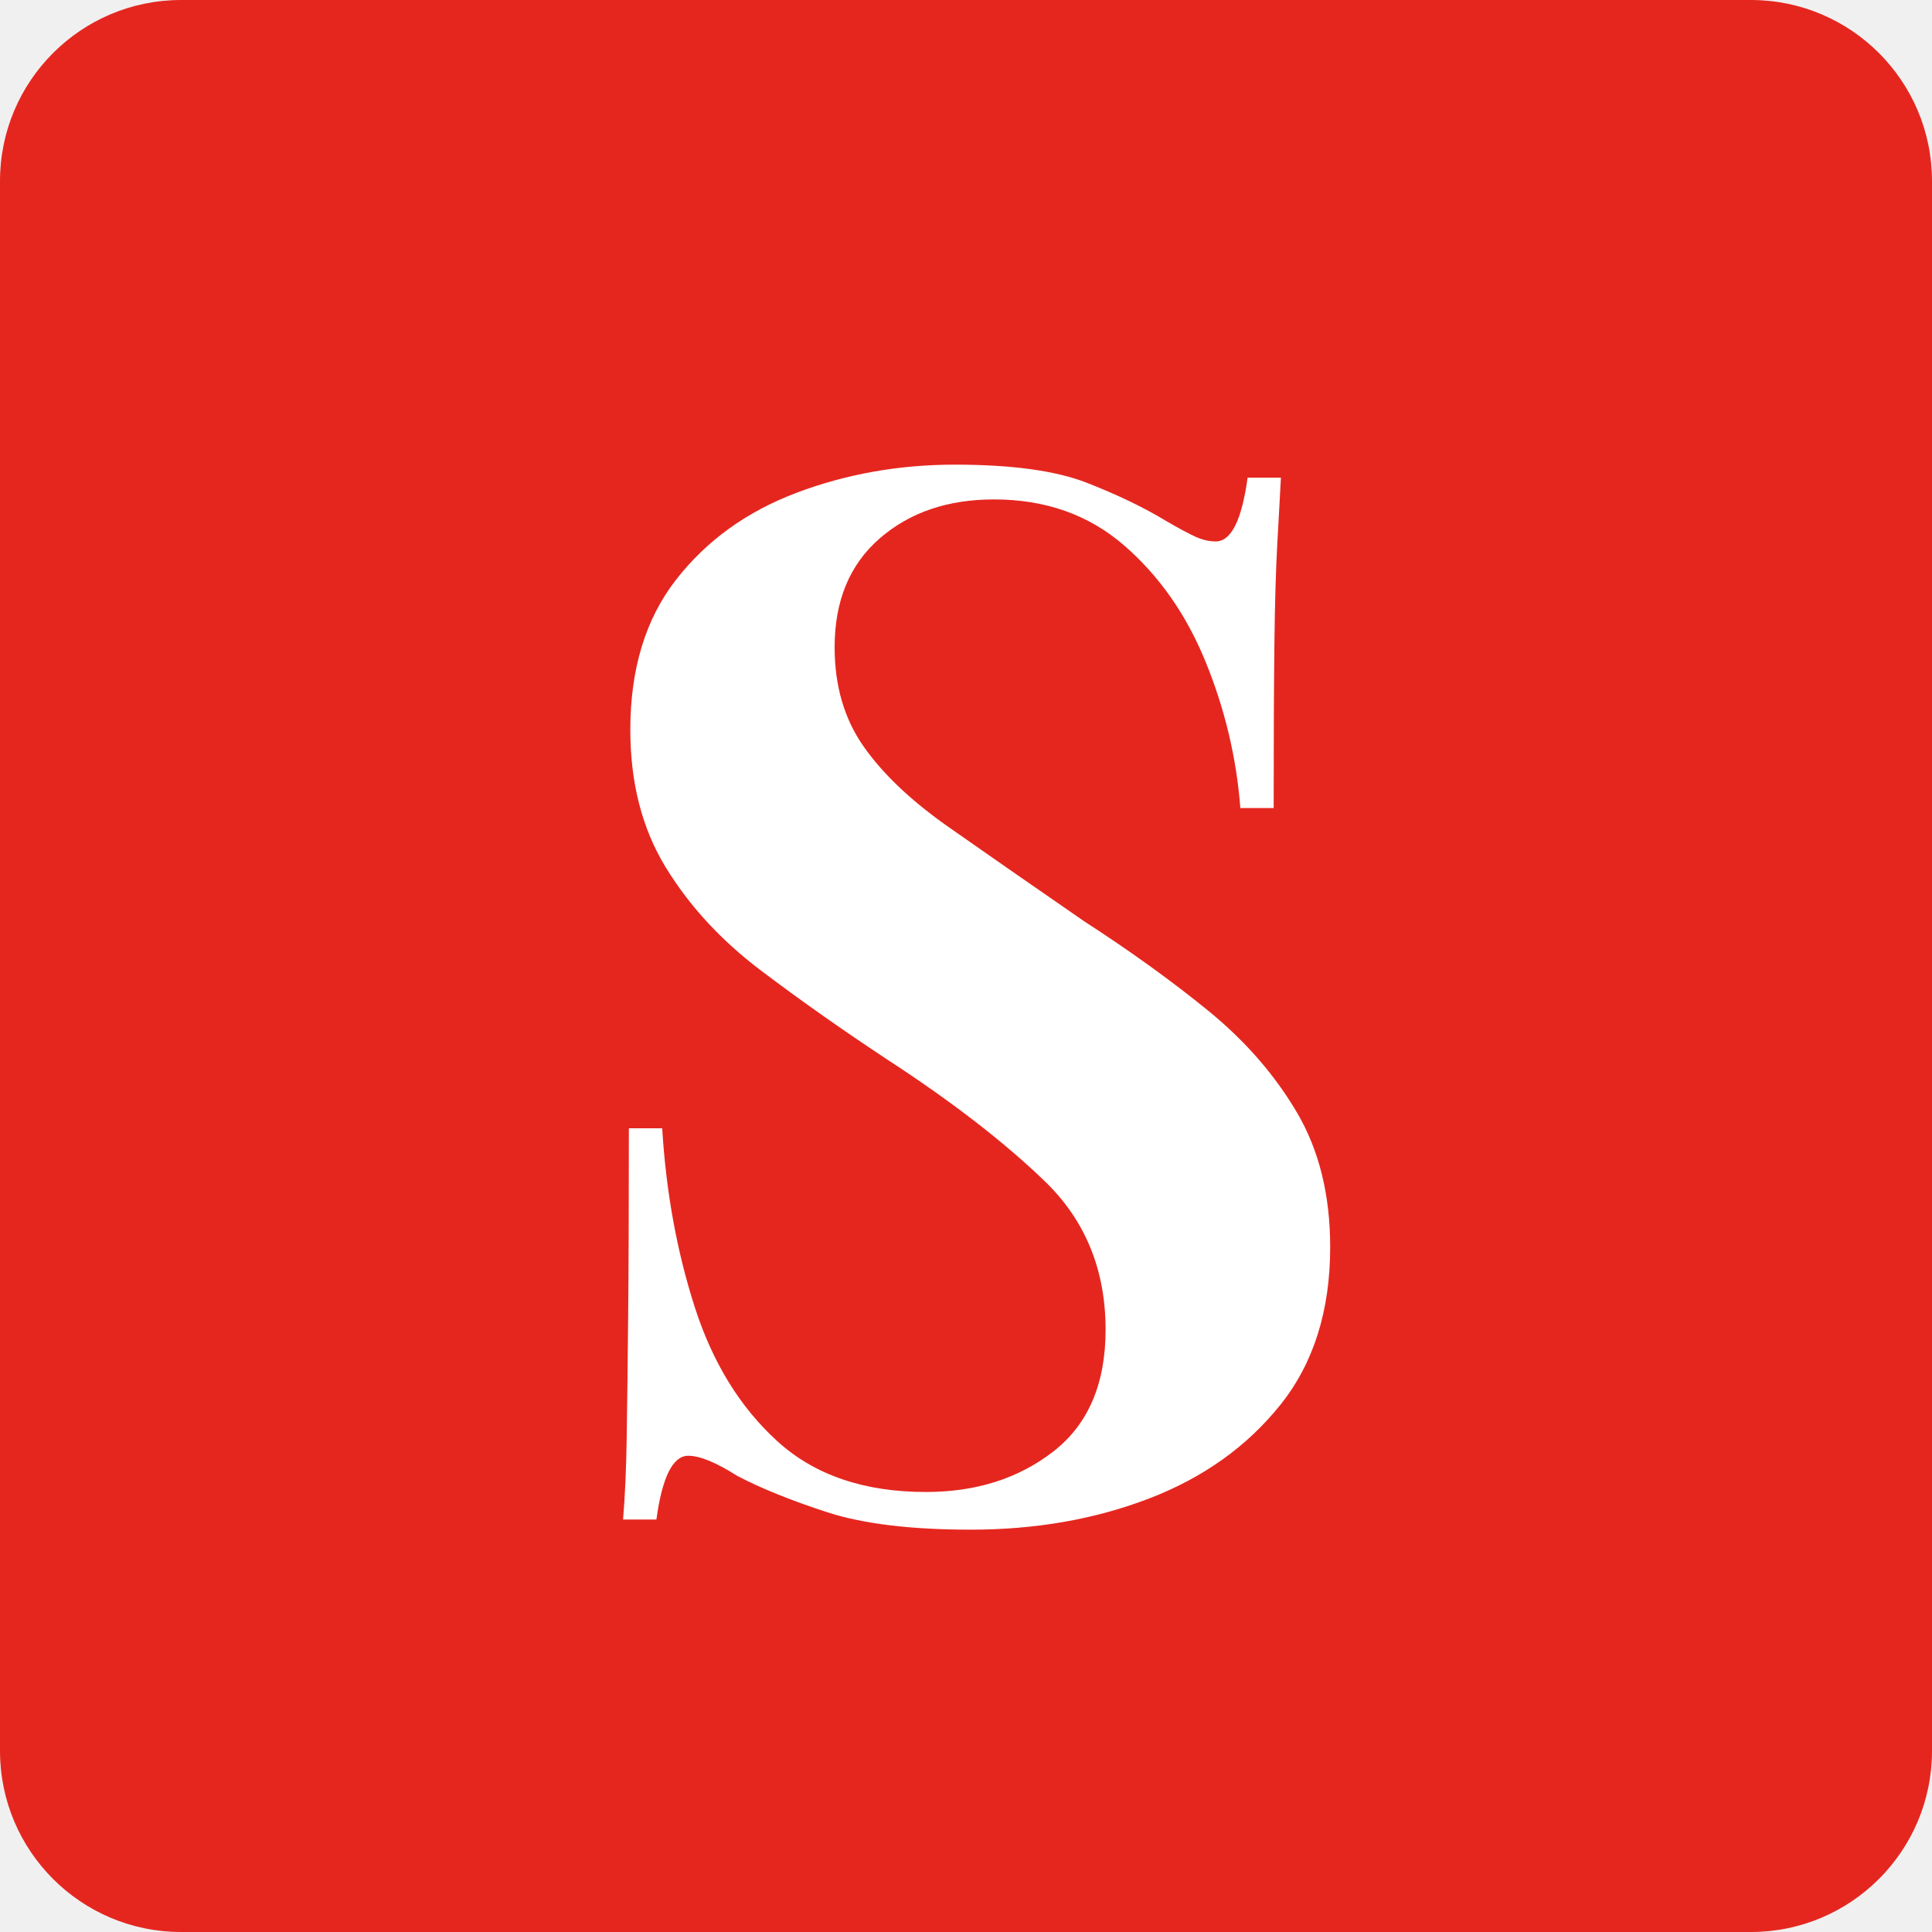
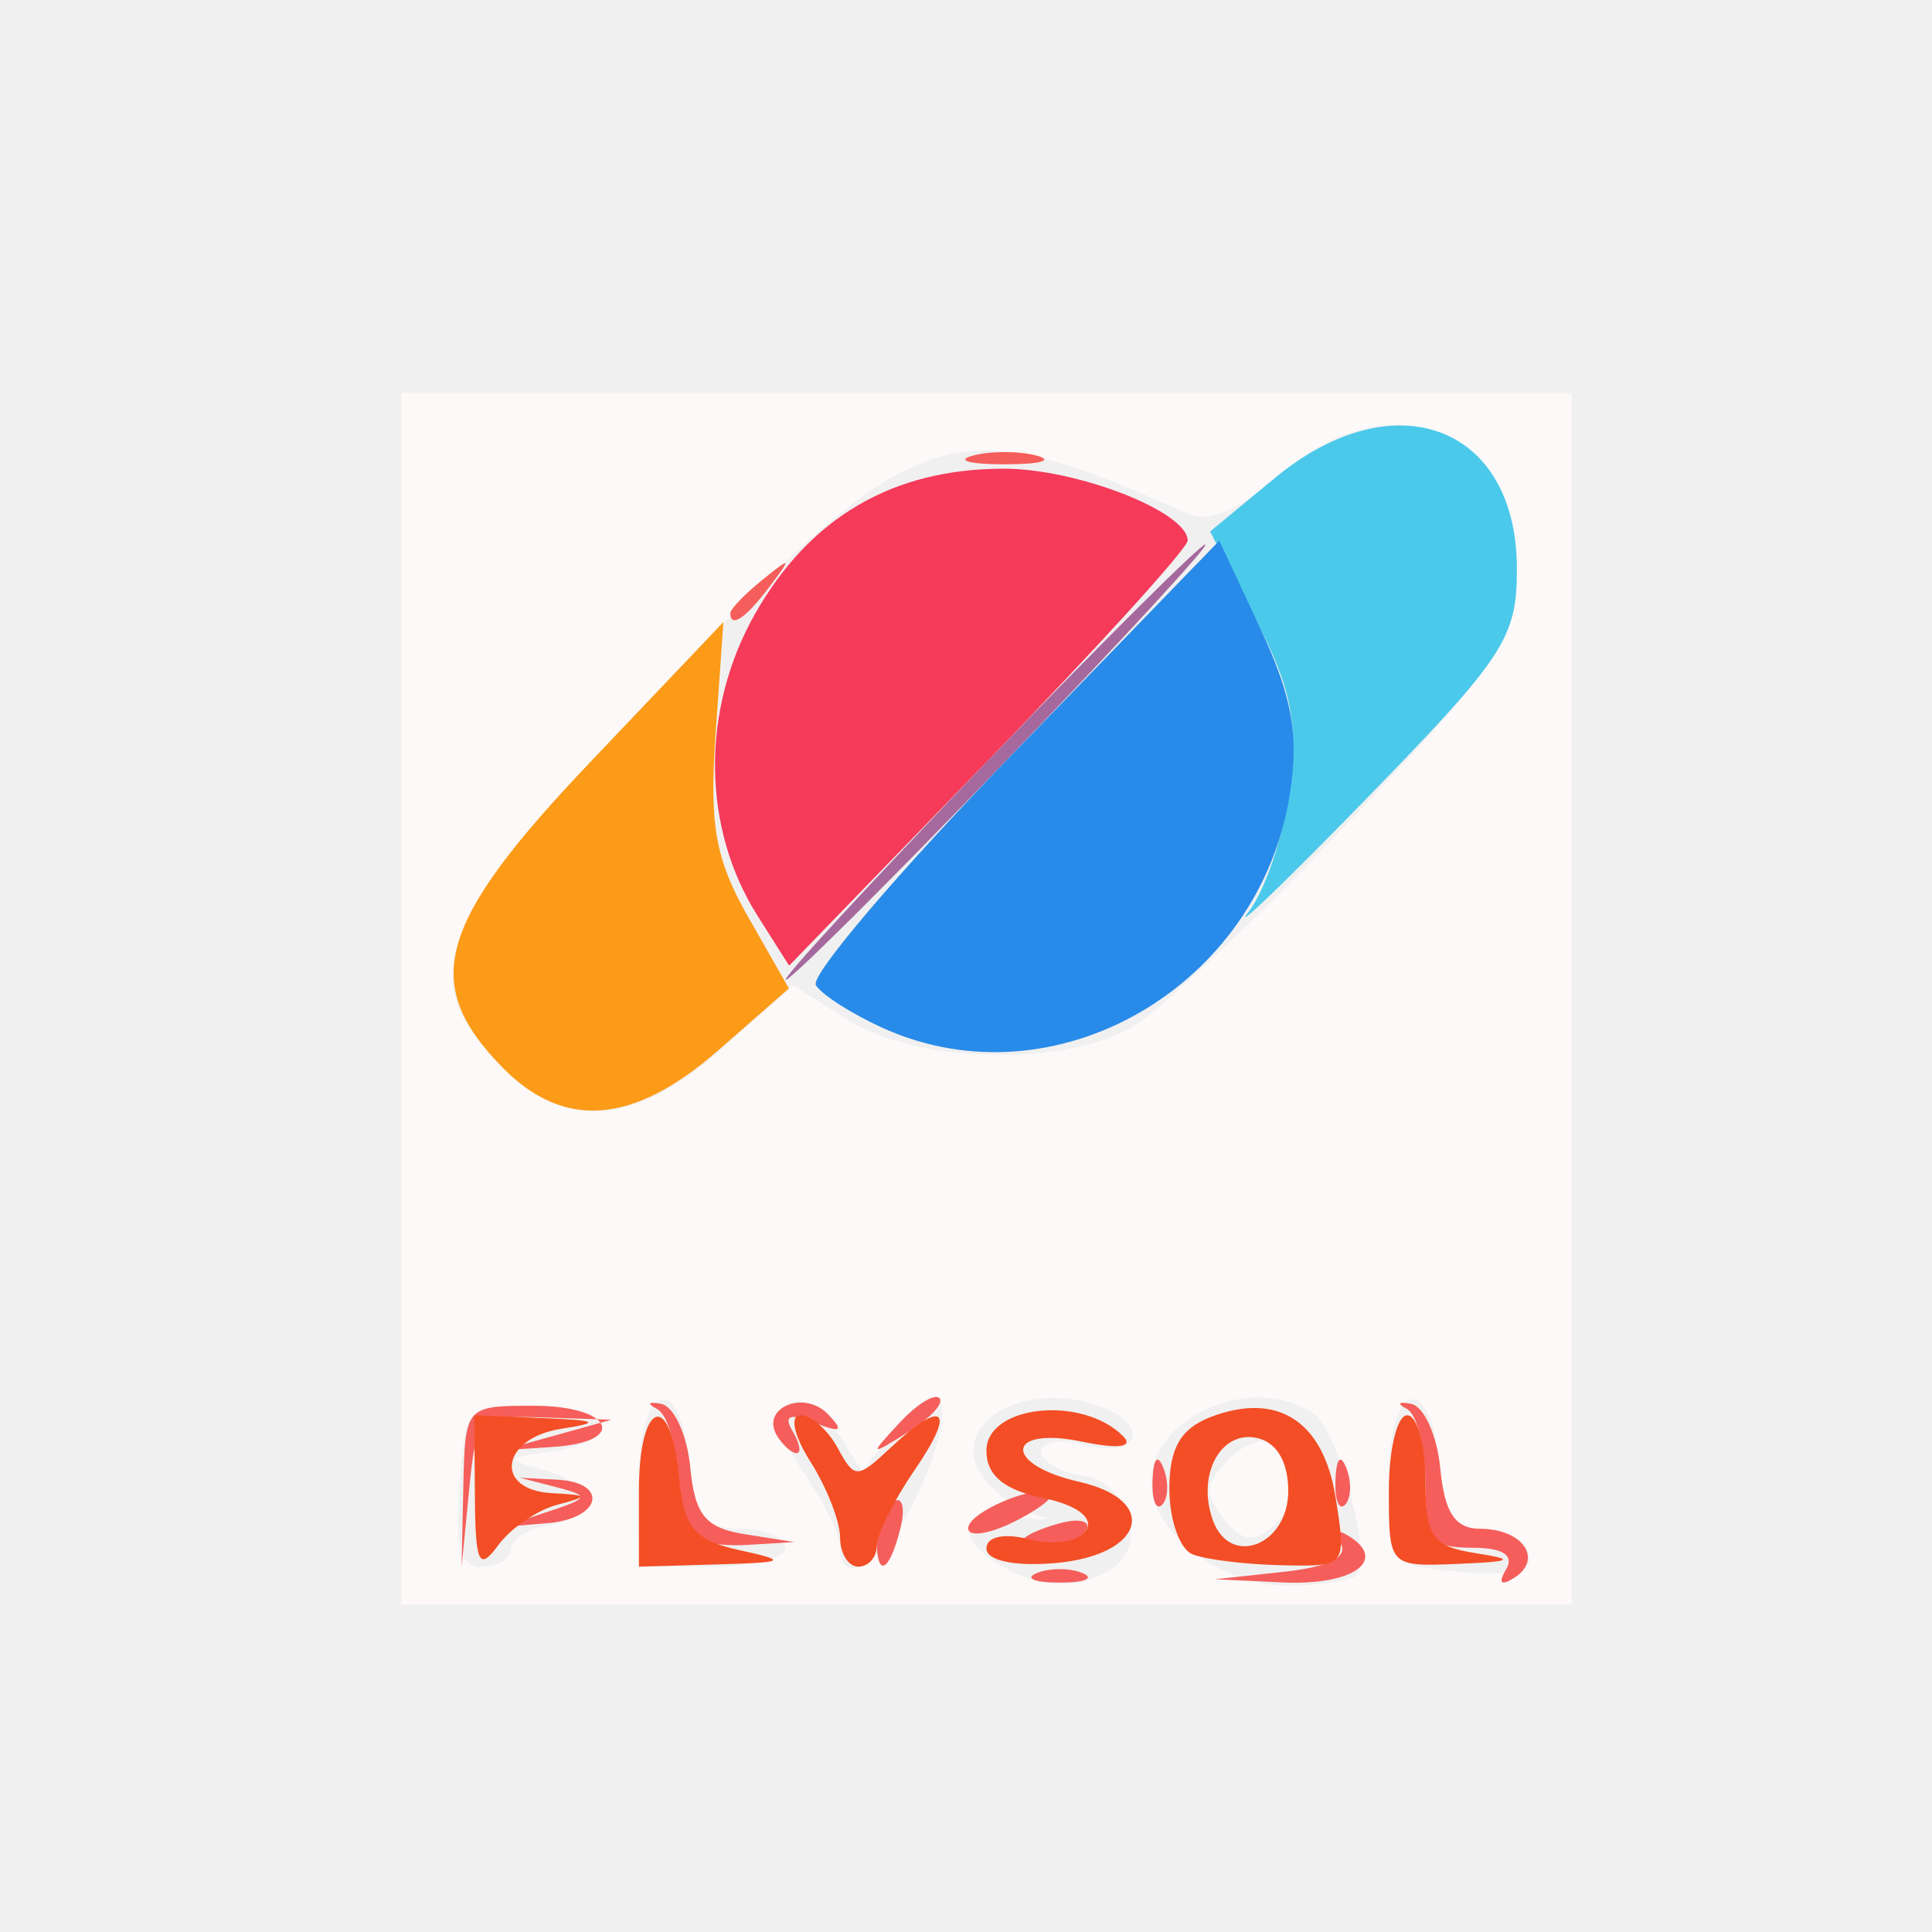
- <svg xmlns="http://www.w3.org/2000/svg" width="32px" height="32px" viewBox="0 0 32 32" version="1.1">
-   <g id="Page-1" stroke="none" stroke-width="1" fill="none" fill-rule="evenodd">
-     <g id="Group">
-       <rect id="Rectangle" fill="#E5261F" x="0" y="0" width="32" height="32" rx="3" />
-       <path d="M16.08,25.336 C17.152,25.336 18.136,25.164 19.032,24.82 C19.928,24.476 20.652,23.96 21.204,23.272 C21.756,22.584 22.032,21.712 22.032,20.656 C22.032,19.792 21.848,19.048 21.48,18.424 C21.112,17.8 20.624,17.24 20.016,16.744 C19.408,16.248 18.72,15.752 17.952,15.256 C17.072,14.648 16.324,14.128 15.708,13.696 C15.092,13.264 14.624,12.82 14.304,12.364 C13.984,11.908 13.824,11.36 13.824,10.72 C13.824,9.952 14.072,9.352 14.568,8.92 C15.064,8.488 15.696,8.272 16.464,8.272 C17.312,8.272 18.028,8.524 18.612,9.028 C19.196,9.532 19.648,10.176 19.968,10.96 C20.288,11.744 20.48,12.552 20.544,13.384 L20.544,13.384 L21.096,13.384 C21.096,12.264 21.1,11.36 21.108,10.672 C21.116,9.984 21.132,9.428 21.156,9.004 L21.17,8.757 C21.188,8.437 21.203,8.155 21.216,7.912 L21.216,7.912 L20.664,7.912 C20.568,8.616 20.392,8.968 20.136,8.968 C20.024,8.968 19.908,8.94 19.788,8.884 C19.668,8.828 19.512,8.744 19.32,8.632 C18.952,8.408 18.512,8.196 18,7.996 C17.488,7.796 16.76,7.696 15.816,7.696 C14.888,7.696 14.012,7.852 13.188,8.164 C12.364,8.476 11.7,8.956 11.196,9.604 C10.692,10.252 10.44,11.08 10.44,12.088 C10.44,12.968 10.636,13.728 11.028,14.368 C11.42,15.008 11.944,15.576 12.6,16.072 C13.256,16.568 13.96,17.064 14.712,17.56 C15.768,18.248 16.632,18.916 17.304,19.564 C17.976,20.212 18.312,21.032 18.312,22.024 C18.312,22.92 18.024,23.592 17.448,24.04 C16.872,24.488 16.168,24.712 15.336,24.712 C14.312,24.712 13.492,24.432 12.876,23.872 C12.26,23.312 11.804,22.572 11.508,21.652 C11.212,20.732 11.032,19.744 10.968,18.688 L10.968,18.688 L10.416,18.688 C10.416,19.952 10.412,20.996 10.404,21.82 C10.396,22.644 10.388,23.312 10.38,23.824 C10.372,24.336 10.352,24.784 10.32,25.168 L10.32,25.168 L10.872,25.168 C10.968,24.464 11.144,24.112 11.4,24.112 C11.592,24.112 11.864,24.224 12.216,24.448 C12.616,24.656 13.112,24.856 13.704,25.048 C14.296,25.24 15.088,25.336 16.08,25.336 Z" id="S" fill="#FFFFFF" fill-rule="nonzero" />
+ <svg xmlns="http://www.w3.org/2000/svg" version="1.1" id="svg315" width="64" height="64" viewBox="0 0 64 64">
+   <defs id="defs319" />
+   <g id="g321">
+     <g id="g325" transform="translate(-0.2711861,1.355932)">
+       <path style="fill:#fcf9f8;stroke-width:0.616" d="M 13.559,31.729 V 11.661 H 32.949 52.339 V 31.729 51.797 H 32.949 13.559 Z m 23.539,18.886 c 1.225,-0.804 0.576,-2.866 -0.975,-3.094 -0.746,-0.11 -1.357,-0.468 -1.357,-0.796 0,-0.327 0.682,-0.418 1.515,-0.202 1.657,0.43 2.127,-0.62 0.556,-1.243 -2.65,-1.053 -5.359,0.609 -3.919,2.404 0.398,0.497 1.181,1.023 1.741,1.17 0.559,0.147 0.267,0.171 -0.65,0.053 -1.878,-0.24 -2.207,0.621 -0.606,1.586 1.304,0.786 2.617,0.829 3.695,0.122 z m 8.1,0.21 c 0.553,-0.572 -0.591,-4.817 -1.451,-5.381 -2.013,-1.321 -5.346,0.127 -5.346,2.322 0,1.617 2.333,3.404 4.444,3.404 1.111,0 2.17,-0.155 2.353,-0.345 z m -4.392,-1.874 c -0.65,-0.811 -0.622,-1.15 0.164,-1.963 1.016,-1.052 2.278,-0.668 2.278,0.693 0,0.455 -0.373,1.147 -0.829,1.539 -0.631,0.542 -1.015,0.478 -1.614,-0.268 z m 9.991,0.921 c -0.192,-0.321 -0.861,-0.584 -1.486,-0.584 -0.834,0 -1.188,-0.531 -1.328,-1.99 -0.31,-3.25 -1.705,-2.98 -1.705,0.33 0,2.736 0.068,2.842 1.969,3.046 2.294,0.246 3.036,0.013 2.549,-0.803 z m -33.603,0.087 c 0,-0.321 0.556,-0.674 1.236,-0.784 1.67,-0.271 1.586,-1.366 -0.14,-1.833 -1.336,-0.361 -1.323,-0.39 0.286,-0.627 2.485,-0.367 2.013,-1.503 -0.625,-1.503 -2.24,0 -2.275,0.038 -2.459,2.665 -0.145,2.077 0.022,2.665 0.757,2.665 0.519,0 0.944,-0.263 0.944,-0.584 z m 9.089,-0.044 c 0,-0.345 -0.664,-0.627 -1.476,-0.627 -1.215,0 -1.51,-0.353 -1.666,-1.99 -0.312,-3.274 -1.705,-2.972 -1.705,0.37 v 2.874 h 2.424 c 1.333,0 2.424,-0.282 2.424,-0.627 z m 4.459,-1.933 c 1.29,-2.894 0.812,-4.072 -0.811,-2 l -1.095,1.397 -0.865,-1.348 c -0.513,-0.799 -1.16,-1.159 -1.591,-0.883 -0.534,0.341 -0.402,0.936 0.496,2.242 0.673,0.978 1.223,2.087 1.223,2.464 0,1.598 1.6,0.464 2.642,-1.873 z m -6.551,-14.594 2.352,-2.104 1.839,1.161 c 2.214,1.397 6.962,1.541 9.292,0.281 0.9,-0.486 4.158,-3.553 7.241,-6.814 5.171,-5.47 5.605,-6.123 5.605,-8.425 0,-4.7 -4.175,-6.324 -7.906,-3.075 -1.256,1.094 -2.308,1.55 -2.934,1.271 -7.969,-3.55 -8.925,-3.238 -17.487,5.723 -7.577,7.929 -8.253,9.521 -5.329,12.547 2.105,2.179 4.464,1.997 7.328,-0.565 z" id="path341" />
+       <path style="fill:#4bc9eb;stroke-width:0.616" d="m 41.625,28.861 c 0.557,-0.715 1.172,-2.549 1.367,-4.076 0.284,-2.22 0.055,-3.353 -1.14,-5.655 l -1.495,-2.879 2.146,-1.773 c 3.956,-3.267 8.017,-1.744 8.017,3.007 0,2.29 -0.407,2.913 -4.954,7.585 -2.725,2.8 -4.499,4.505 -3.942,3.79 z" id="path339" />
+       <path style="fill:#fc9b17;stroke-width:0.616" d="m 16.864,33.952 c -2.667,-2.76 -2.081,-4.76 2.942,-10.043 l 4.429,-4.659 -0.259,3.711 c -0.211,3.023 -0.01,4.148 1.085,6.069 l 1.344,2.358 -2.333,2.043 c -2.841,2.488 -5.147,2.655 -7.208,0.522 z" id="path337" />
+       <path style="fill:#f55e5a;stroke-width:0.616" d="m 34.615,50.754 c 0.417,-0.174 1.098,-0.174 1.515,0 0.417,0.174 0.076,0.316 -0.757,0.316 -0.833,0 -1.174,-0.142 -0.757,-0.316 z m 8.193,-0.042 c 1.456,-0.157 2.136,-0.496 1.876,-0.932 -0.247,-0.414 -0.129,-0.506 0.3,-0.232 1.265,0.809 0.069,1.624 -2.224,1.516 L 40.523,50.959 Z m 7.352,-0.073 c 0.284,-0.475 -0.1,-0.724 -1.118,-0.724 -1.361,0 -1.551,-0.262 -1.551,-2.143 0,-1.178 -0.279,-2.286 -0.621,-2.461 -0.342,-0.175 -0.273,-0.248 0.151,-0.161 0.425,0.087 0.858,1.053 0.962,2.148 0.139,1.459 0.494,1.99 1.328,1.99 1.396,0 2.092,1.003 1.125,1.621 -0.443,0.283 -0.547,0.182 -0.277,-0.27 z m -34.54,-2.757 c 0.059,-2.656 0.071,-2.67 2.332,-2.67 2.613,0 3.161,1.198 0.625,1.365 l -1.685,0.111 1.818,-0.507 1.818,-0.507 -2.237,-0.074 c -2.181,-0.072 -2.244,-0.01 -2.483,2.439 l -0.246,2.513 z m 13.693,1.757 c 0,-0.497 0.247,-1.062 0.549,-1.255 0.302,-0.193 0.407,0.213 0.232,0.904 -0.37,1.464 -0.782,1.649 -0.782,0.351 z m -6.261,-0.142 c -0.222,-0.23 -0.404,-1.194 -0.404,-2.143 0,-0.949 -0.279,-1.868 -0.621,-2.043 -0.342,-0.175 -0.273,-0.248 0.151,-0.161 0.425,0.087 0.857,1.036 0.96,2.11 0.151,1.573 0.503,2.002 1.818,2.209 l 1.631,0.258 -1.565,0.094 c -0.861,0.052 -1.747,-0.094 -1.969,-0.324 z m 9.291,-0.226 c 0,-0.545 2.352,-1.521 2.728,-1.131 0.117,0.121 -0.449,0.544 -1.258,0.939 -0.809,0.395 -1.471,0.482 -1.471,0.192 z m 1.818,0.403 c 0,-0.132 0.546,-0.388 1.213,-0.569 0.667,-0.181 1.06,-0.072 0.873,0.24 -0.326,0.546 -2.086,0.823 -2.086,0.328 z M 18.407,48.726 c 1.382,-0.457 1.409,-0.529 0.303,-0.815 l -1.212,-0.314 1.212,0.062 c 1.747,0.089 1.495,1.292 -0.303,1.442 l -1.515,0.126 z m 20.044,-1.058 c 0.029,-0.731 0.173,-0.879 0.366,-0.379 0.175,0.453 0.154,0.994 -0.048,1.202 -0.201,0.208 -0.345,-0.162 -0.318,-0.823 z m 6.059,0 c 0.029,-0.731 0.173,-0.879 0.366,-0.379 0.175,0.453 0.154,0.994 -0.048,1.202 -0.201,0.208 -0.345,-0.162 -0.318,-0.823 z M 26.007,46.196 c -0.548,-0.918 0.908,-1.523 1.693,-0.704 0.538,0.561 0.43,0.627 -0.455,0.278 -0.809,-0.319 -1.027,-0.236 -0.722,0.276 0.241,0.404 0.302,0.734 0.135,0.734 -0.167,0 -0.46,-0.263 -0.652,-0.584 z m 4.05,-0.406 c 0.575,-0.622 1.176,-0.995 1.336,-0.83 0.159,0.165 -0.311,0.674 -1.046,1.13 -1.276,0.793 -1.289,0.78 -0.29,-0.3 z M 24.466,18.95 c 0,-0.13 0.477,-0.624 1.06,-1.097 0.961,-0.78 0.982,-0.758 0.229,0.237 -0.792,1.045 -1.289,1.377 -1.289,0.861 z m 8.029,-5.212 c 0.583,-0.158 1.538,-0.158 2.121,0 0.583,0.158 0.106,0.287 -1.06,0.287 -1.166,0 -1.644,-0.129 -1.06,-0.287 z" id="path335" />
+       <path style="fill:#a5699e;stroke-width:0.616" d="m 32.949,23.89 c 3.822,-3.967 7.085,-7.212 7.251,-7.212 0.167,0 -2.824,3.245 -6.645,7.212 -3.822,3.967 -7.085,7.212 -7.251,7.212 -0.167,0 2.824,-3.245 6.645,-7.212 z" id="path333" />
+       <path style="fill:#288be9;stroke-width:0.616" d="m 29.538,32.707 c -1.043,-0.47 -2.051,-1.113 -2.24,-1.43 -0.189,-0.317 2.74,-3.758 6.51,-7.649 l 6.854,-7.073 1.366,2.921 c 1.047,2.239 1.275,3.512 0.974,5.457 -0.99,6.409 -7.784,10.332 -13.464,7.774 z" id="path331" />
+       <path style="fill:#f53a5a;stroke-width:0.616" d="m 25.364,28.977 c -1.845,-2.914 -1.878,-6.825 -0.085,-9.991 1.817,-3.209 4.57,-4.816 8.246,-4.816 2.432,0 6.089,1.429 6.089,2.378 0,0.256 -2.97,3.53 -6.601,7.275 l -6.601,6.81 z" id="path329" />
+       <path style="fill:#f34e25;stroke-width:0.616" d="m 16.002,48.191 -0.019,-2.665 2.272,0.094 c 1.828,0.076 1.946,0.145 0.606,0.355 -2,0.314 -2.244,2.028 -0.303,2.132 1.22,0.065 1.238,0.106 0.167,0.387 -0.658,0.173 -1.536,0.775 -1.95,1.338 -0.638,0.868 -0.756,0.617 -0.773,-1.641 z m 5.434,-0.157 c 0,-2.998 1.054,-3.374 1.325,-0.473 0.158,1.69 0.498,2.103 2.008,2.434 1.629,0.358 1.551,0.407 -0.757,0.473 l -2.575,0.074 z m 6.665,1.546 c 0,-0.53 -0.44,-1.658 -0.979,-2.508 -0.556,-0.878 -0.7,-1.546 -0.333,-1.546 0.355,0 0.909,0.488 1.232,1.084 0.556,1.028 0.647,1.028 1.744,0 1.781,-1.668 2.194,-1.288 0.801,0.737 -0.689,1.002 -1.253,2.131 -1.253,2.508 0,0.378 -0.273,0.687 -0.606,0.687 -0.333,0 -0.606,-0.433 -0.606,-0.963 z m 4.847,0.362 c 0,-0.401 0.591,-0.523 1.449,-0.301 0.797,0.207 1.633,0.068 1.858,-0.309 0.249,-0.417 -0.319,-0.836 -1.449,-1.07 -1.281,-0.265 -1.858,-0.75 -1.858,-1.56 0,-1.51 3.161,-1.848 4.526,-0.485 0.366,0.366 -0.148,0.434 -1.363,0.183 -2.53,-0.524 -2.625,0.754 -0.099,1.329 2.705,0.615 2.165,2.441 -0.796,2.695 -1.335,0.115 -2.267,-0.084 -2.267,-0.482 z m 6.817,0.186 c -0.417,-0.174 -0.757,-1.148 -0.757,-2.166 0,-1.344 0.372,-1.993 1.363,-2.375 2.22,-0.855 3.745,0.129 4.146,2.676 0.358,2.274 0.354,2.28 -1.818,2.231 -1.197,-0.027 -2.518,-0.192 -2.934,-0.366 z m 3.181,-2.093 c 0,-0.979 -0.391,-1.629 -1.062,-1.762 -1.199,-0.239 -1.979,1.263 -1.428,2.749 0.578,1.559 2.49,0.801 2.49,-0.987 z m 3.333,0 c 0,-1.38 0.273,-2.508 0.606,-2.508 0.333,0 0.606,0.969 0.606,2.153 0,1.868 0.221,2.188 1.666,2.415 1.34,0.21 1.222,0.28 -0.606,0.355 -2.262,0.094 -2.272,0.083 -2.272,-2.415 z" id="path327" />
    </g>
  </g>
</svg>
